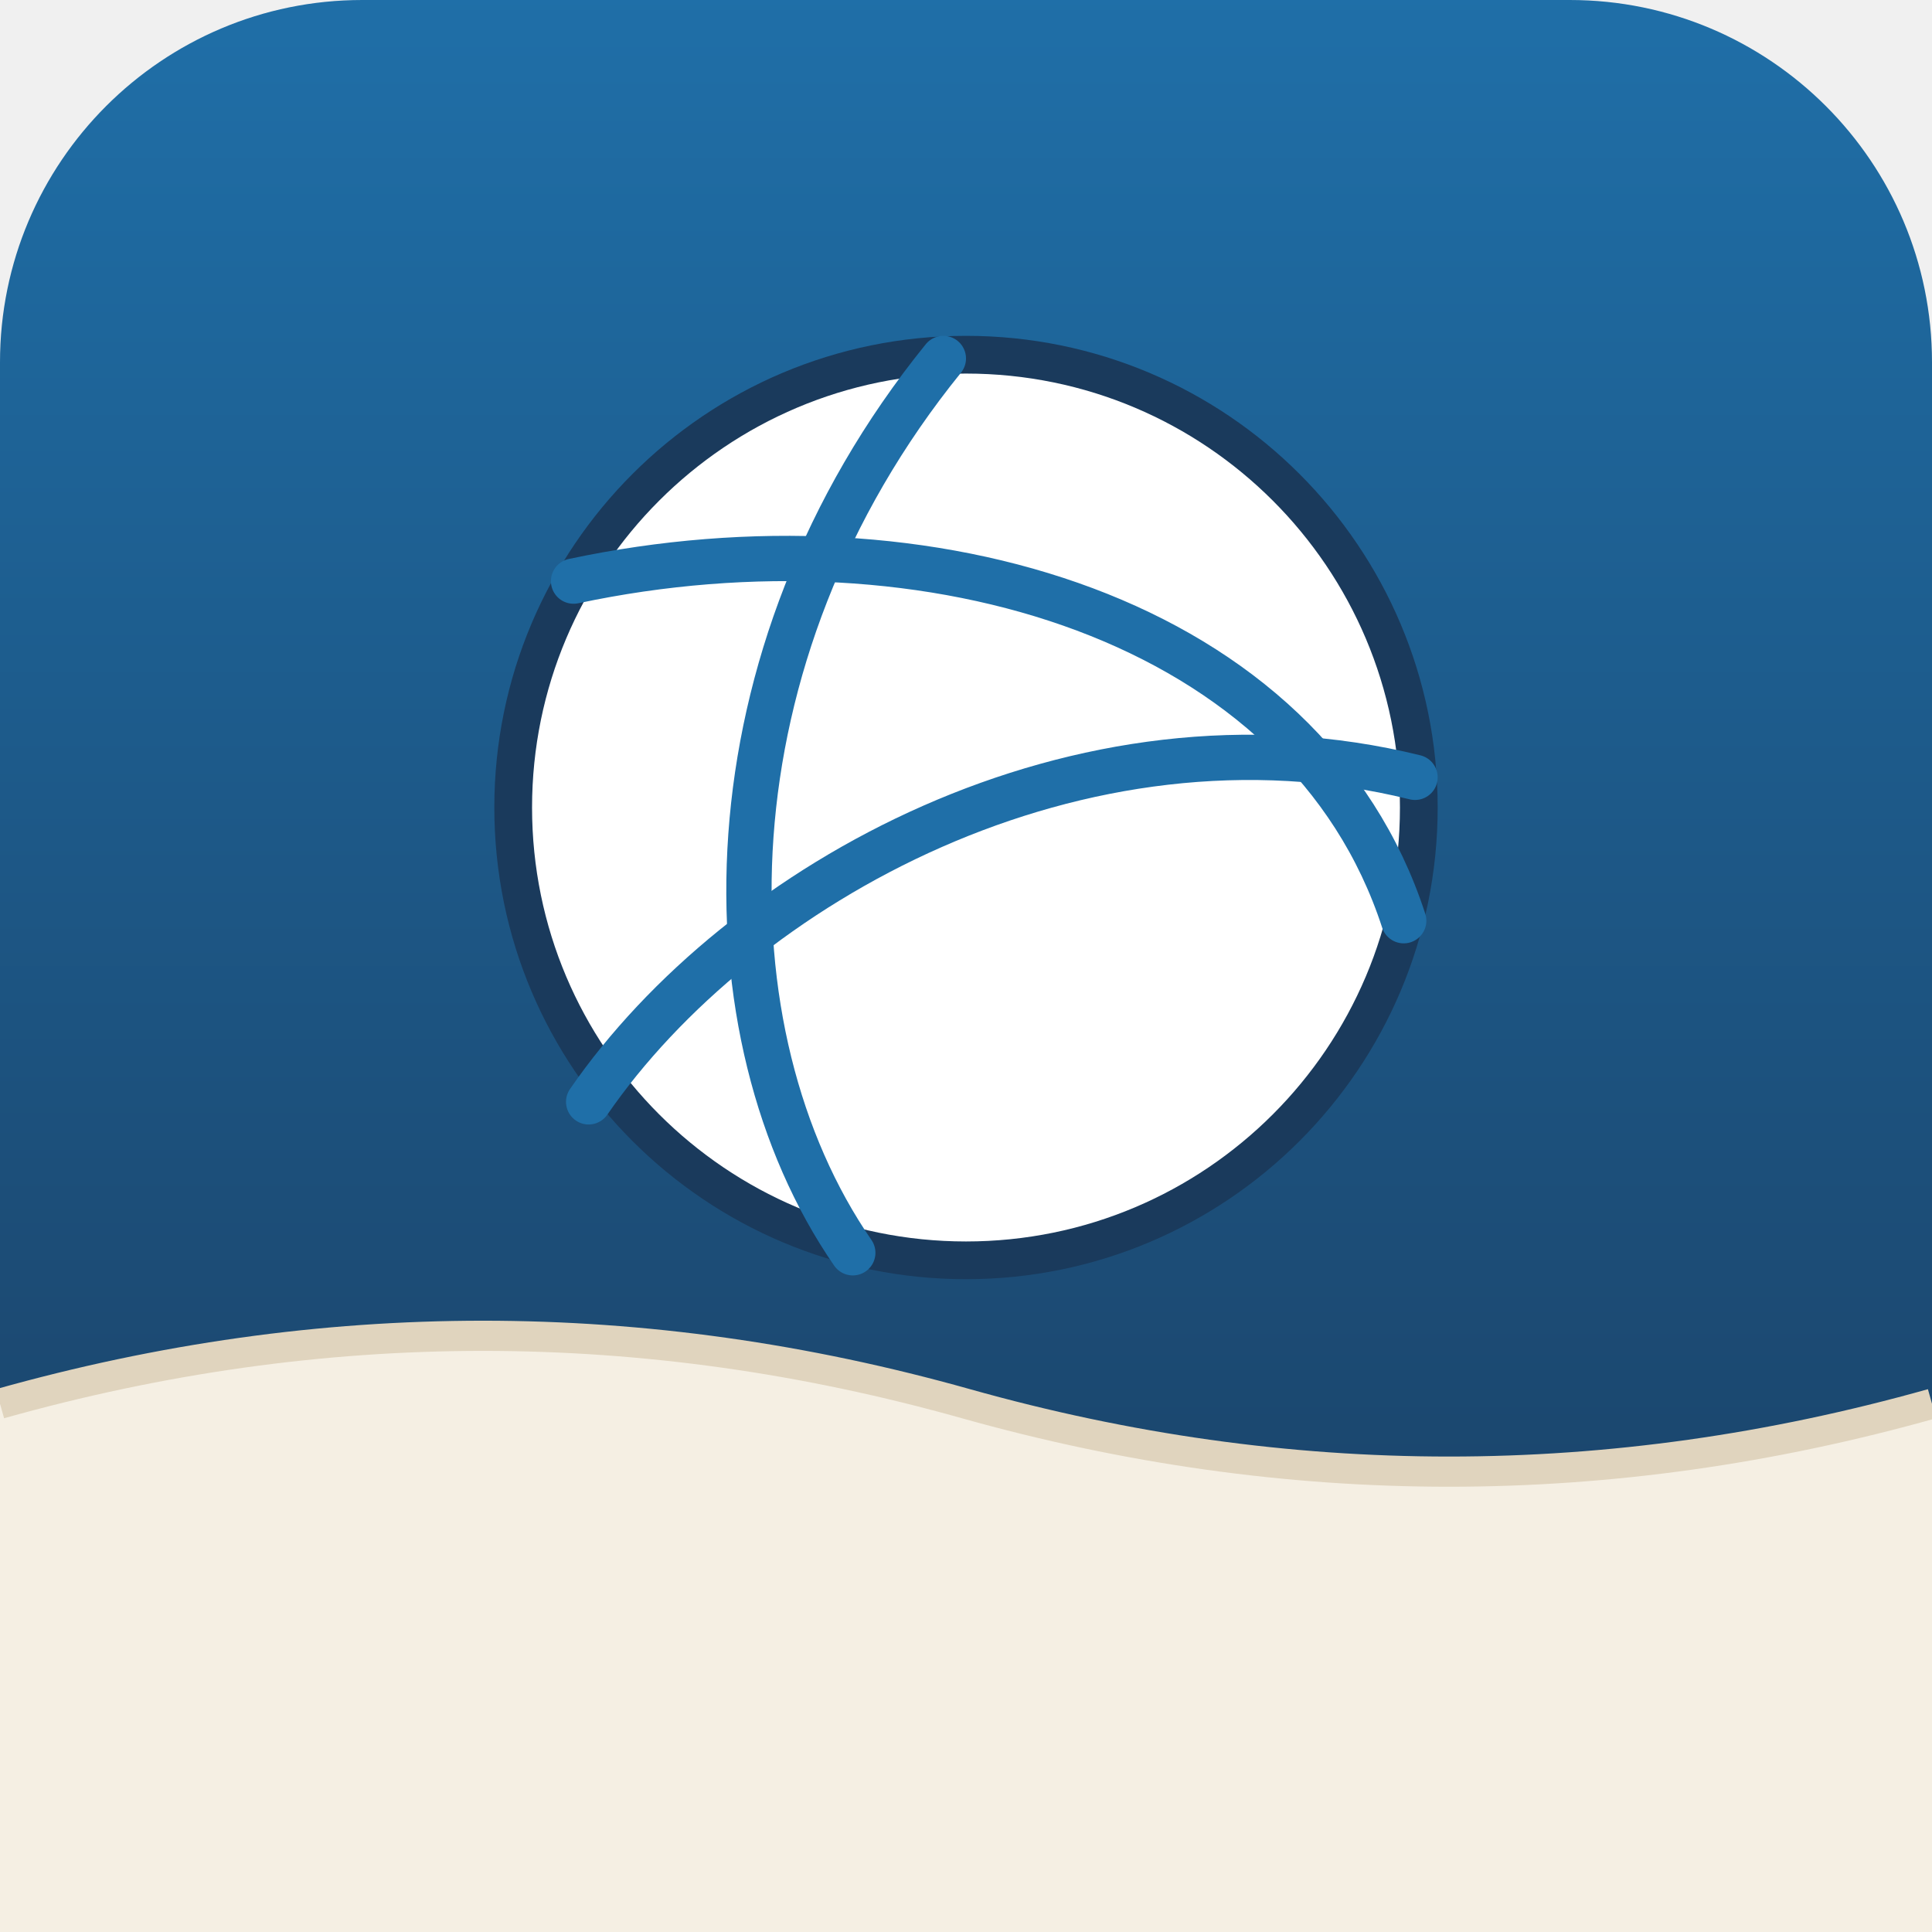
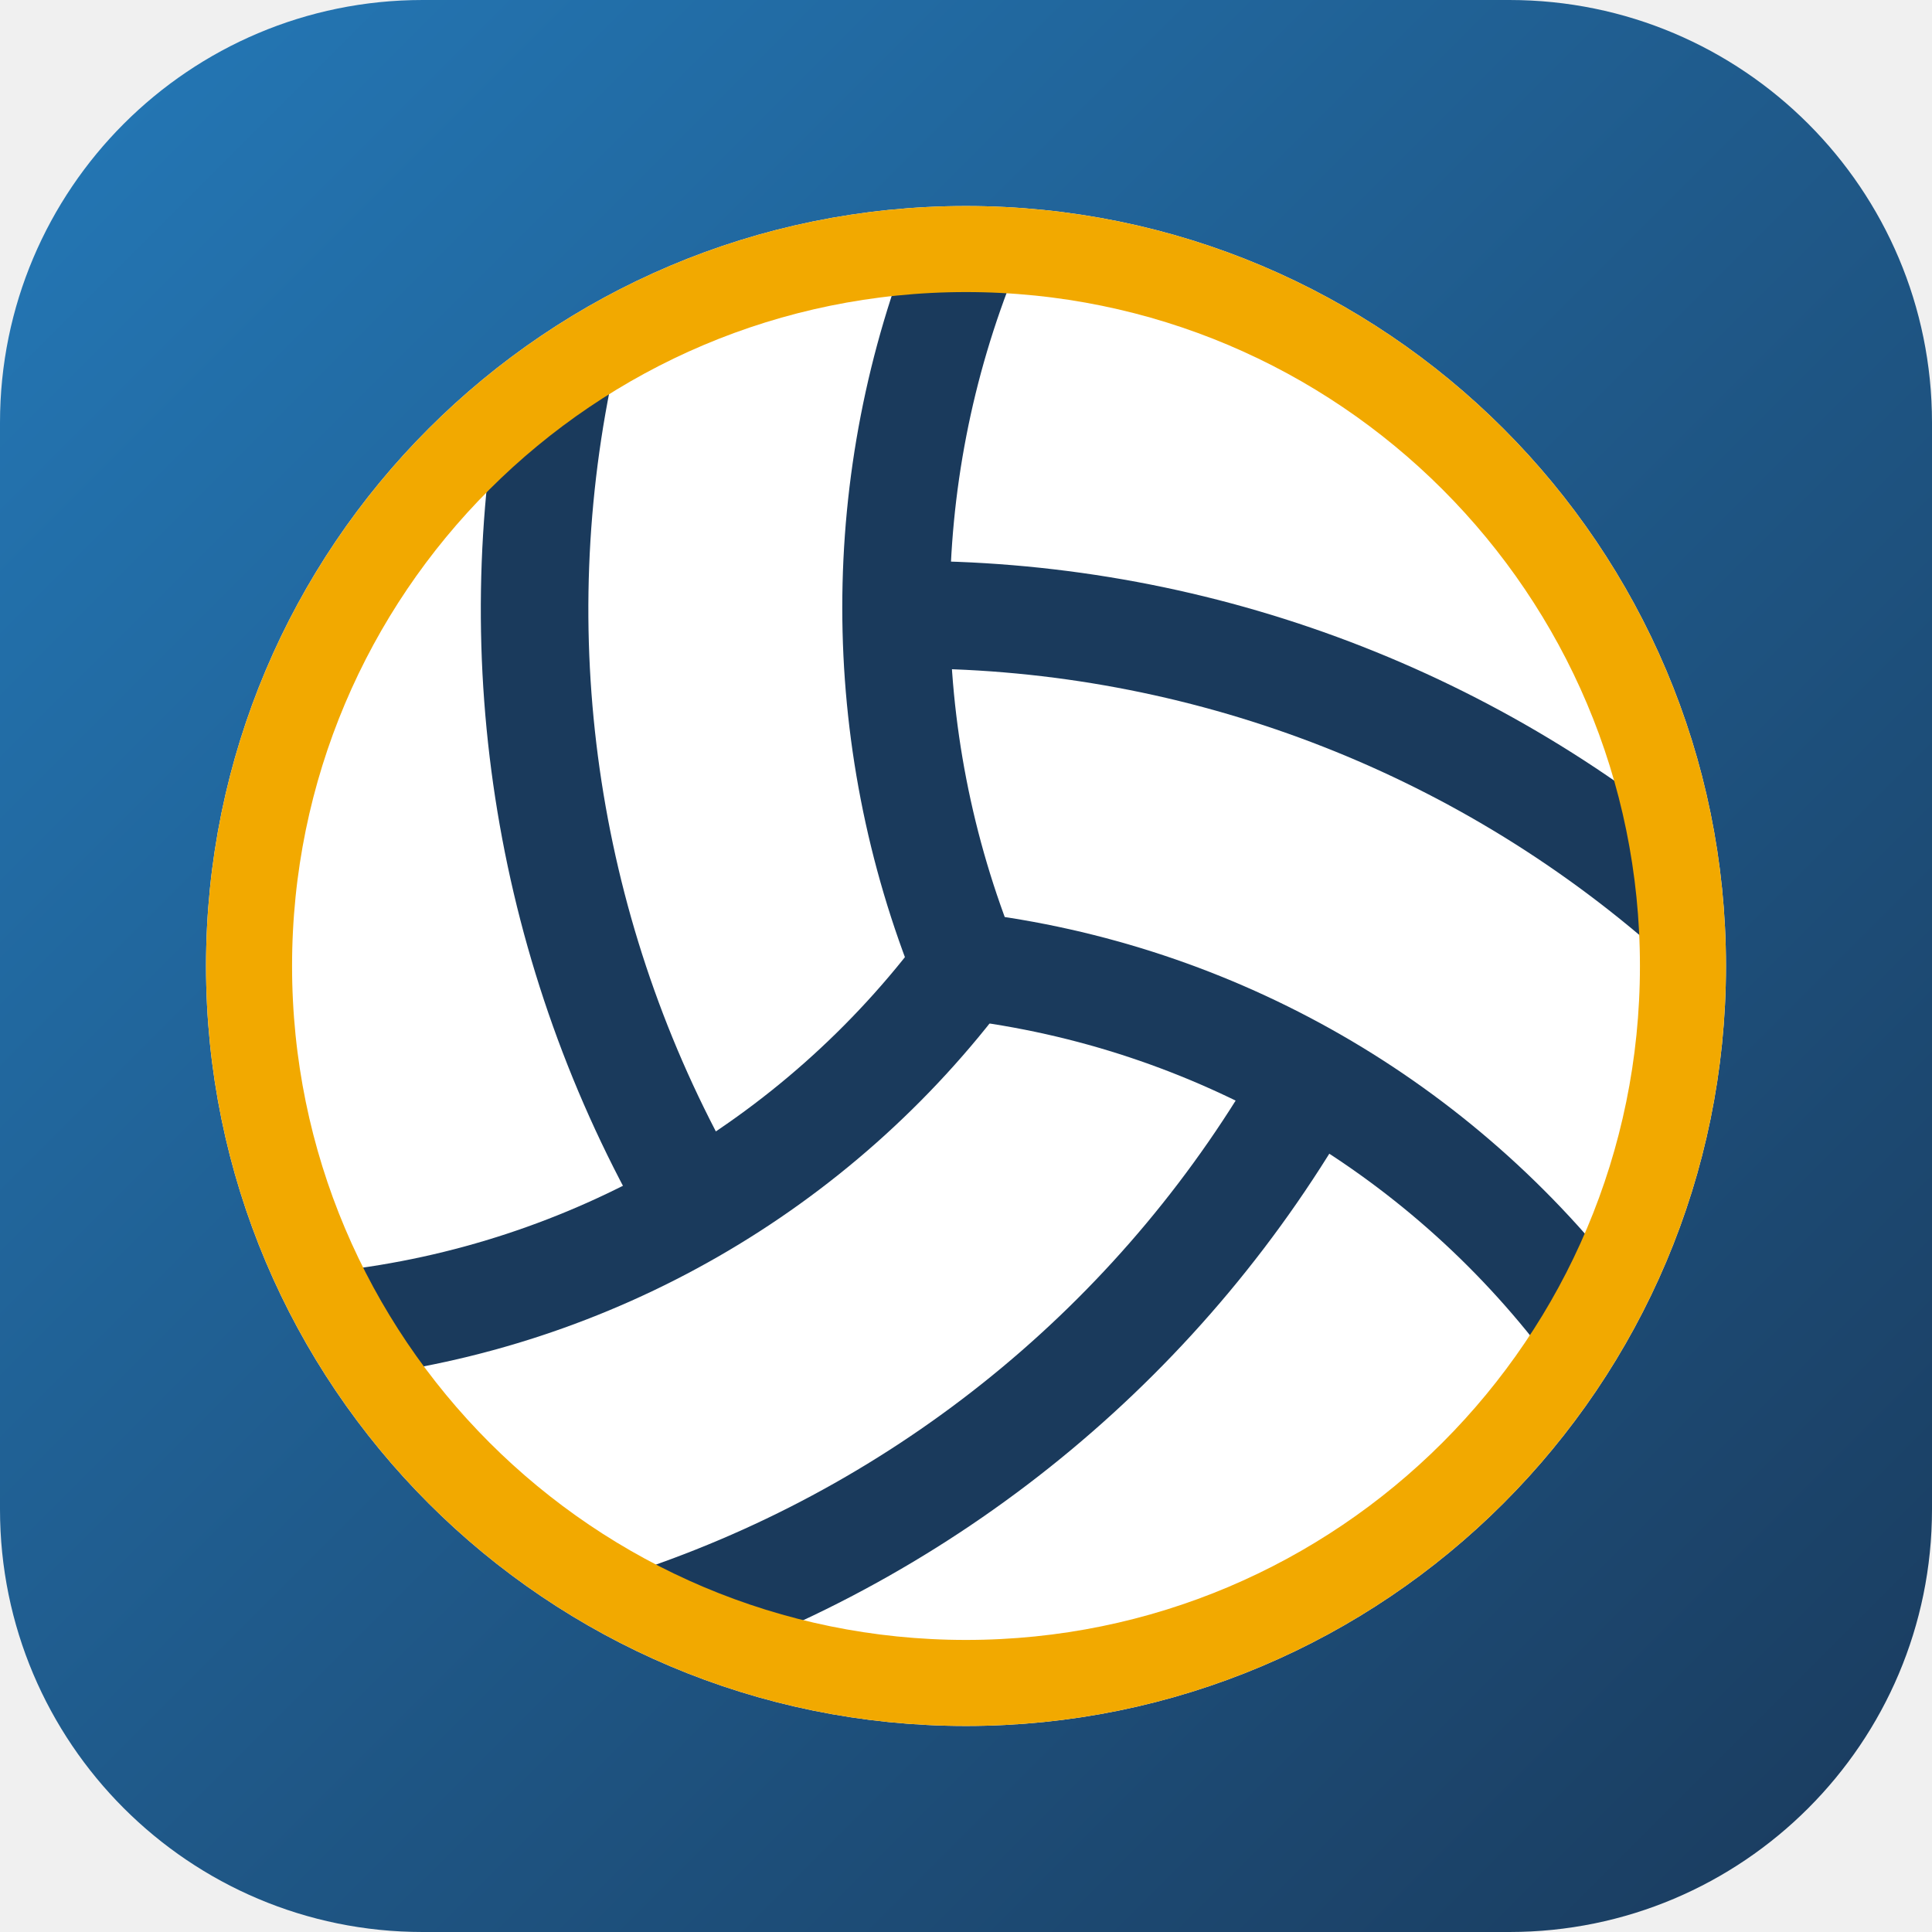
<svg xmlns="http://www.w3.org/2000/svg" viewBox="0 0 512 512" role="img" aria-label="Beach-Volleyball Turniervorlagen">
  <defs>
-     <linearGradient id="bg" x1="0" y1="0" x2="0" y2="1">
-       <stop offset="0" stop-color="#1f6fa8" />
+     <linearGradient id="bg" x1="0" y1="0" x2="1" y2="1">
+       <stop offset="0" stop-color="#2479b8" />
      <stop offset="1" stop-color="#1a3a5c" />
    </linearGradient>
+     <clipPath id="ball">
+       <circle cx="12" cy="12" r="9.6" />
+     </clipPath>
  </defs>
-   <rect width="512" height="512" rx="96" fill="url(#bg)" />
-   <path d="M0 372 Q128 336 256 372 T512 372 V512 H0 Z" fill="#f5efe3" />
-   <path d="M0 372 Q128 336 256 372 T512 372" fill="none" stroke="#e0d4be" stroke-width="8" />
-   <g transform="translate(256 214)">
-     <circle r="120" fill="#ffffff" stroke="#1a3a5c" stroke-width="10" />
-     <g fill="none" stroke="#1f6fa8" stroke-width="12" stroke-linecap="round">
-       <path d="M-120 0 A120 120 0 0 1 120 0" opacity="0" />
-       <path d="M-6 -119 C-70 -40 -70 60 -30 118" />
-       <path d="M119 -8 C30 -30 -60 20 -100 78" />
-       <path d="M-104 -60 C-10 -80 90 -50 116 30" />
+   <rect id="tile" width="512" height="512" rx="112" fill="url(#bg)" />
+   <g transform="translate(28 28) scale(19)" fill="none" stroke-linecap="round" stroke-linejoin="round">
+     <circle cx="12" cy="12" r="10" fill="#ffffff" stroke="#ffffff" stroke-width="1.2" />
+     <g stroke="#1a3a5c" stroke-width="1.5" clip-path="url(#ball)">
+       <path d="M11.1 7.1a16.55 16.55 0 0 1 10.9 4" />
+       <path d="M12 12a12.6 12.6 0 0 1-8.7 5" />
+       <path d="M16.8 13.6a16.55 16.55 0 0 1-9 7.5" />
+       <path d="M20.7 17a12.8 12.8 0 0 0-8.7-5 13.3 13.3 0 0 1 0-10" />
+       <path d="M6.3 3.8a16.55 16.55 0 0 0 1.9 11.5" />
    </g>
+     <circle cx="12" cy="12" r="10" stroke="#f2a900" stroke-width="1.2" />
  </g>
</svg>
